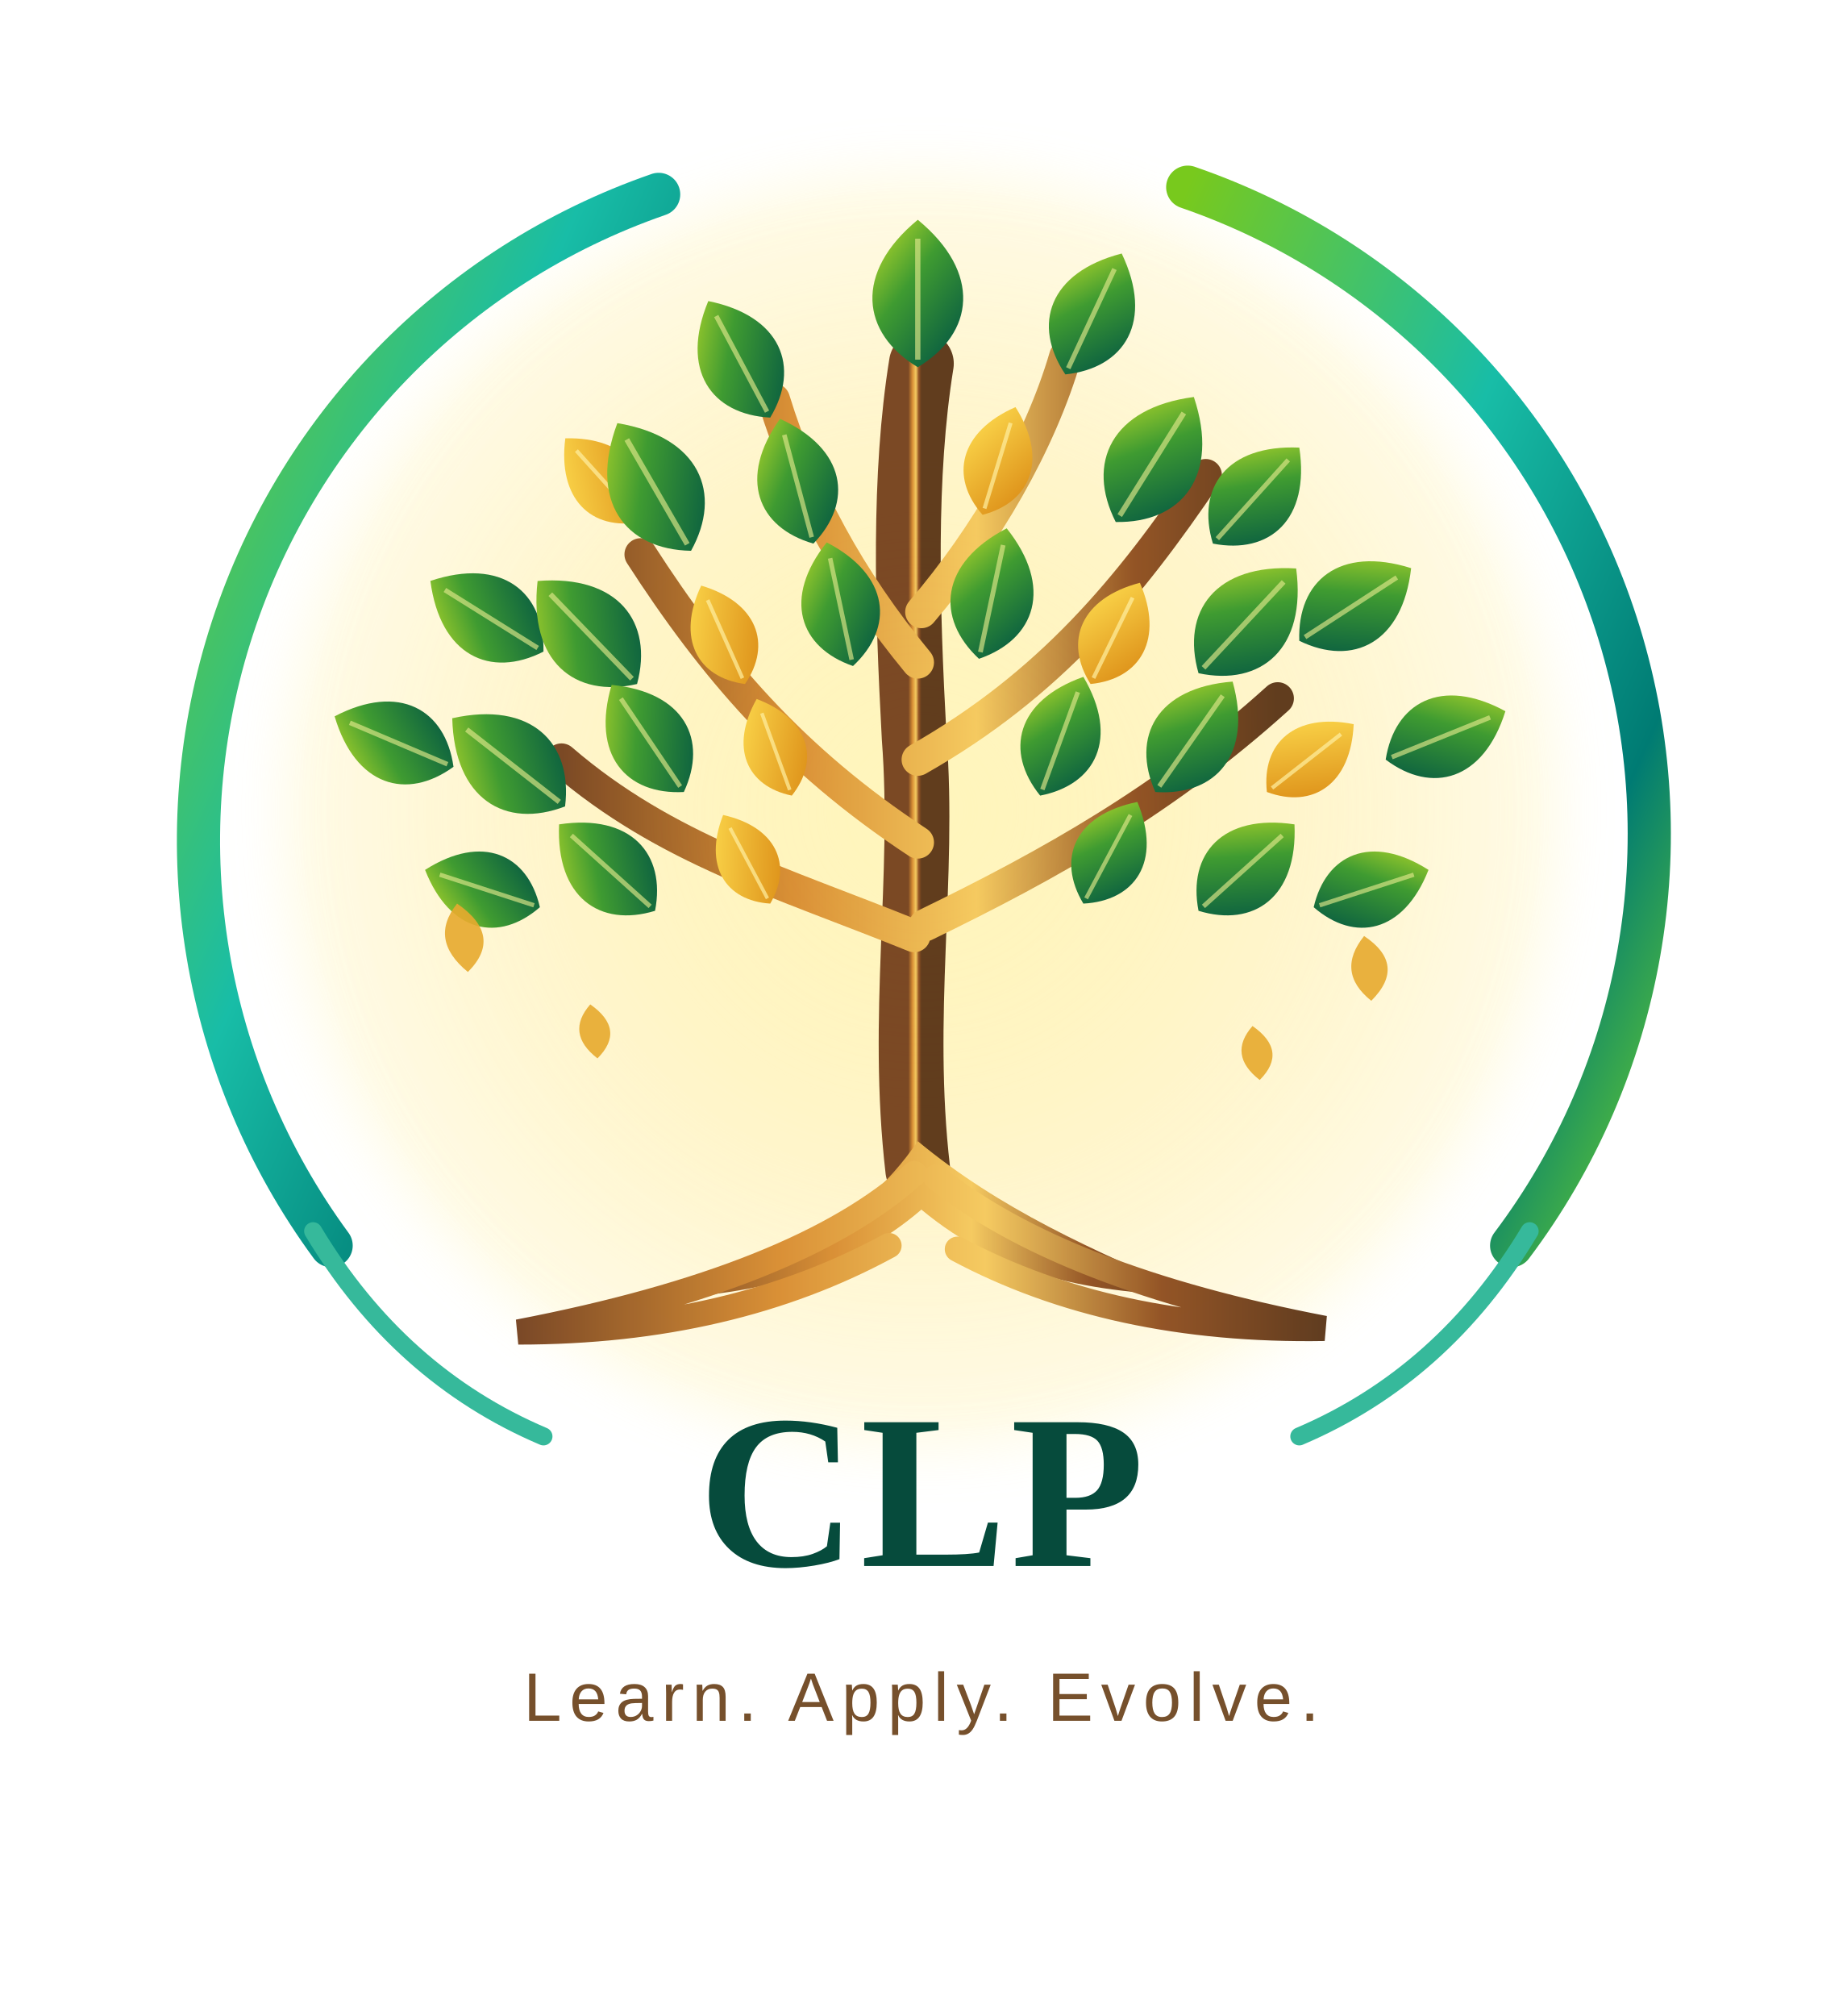
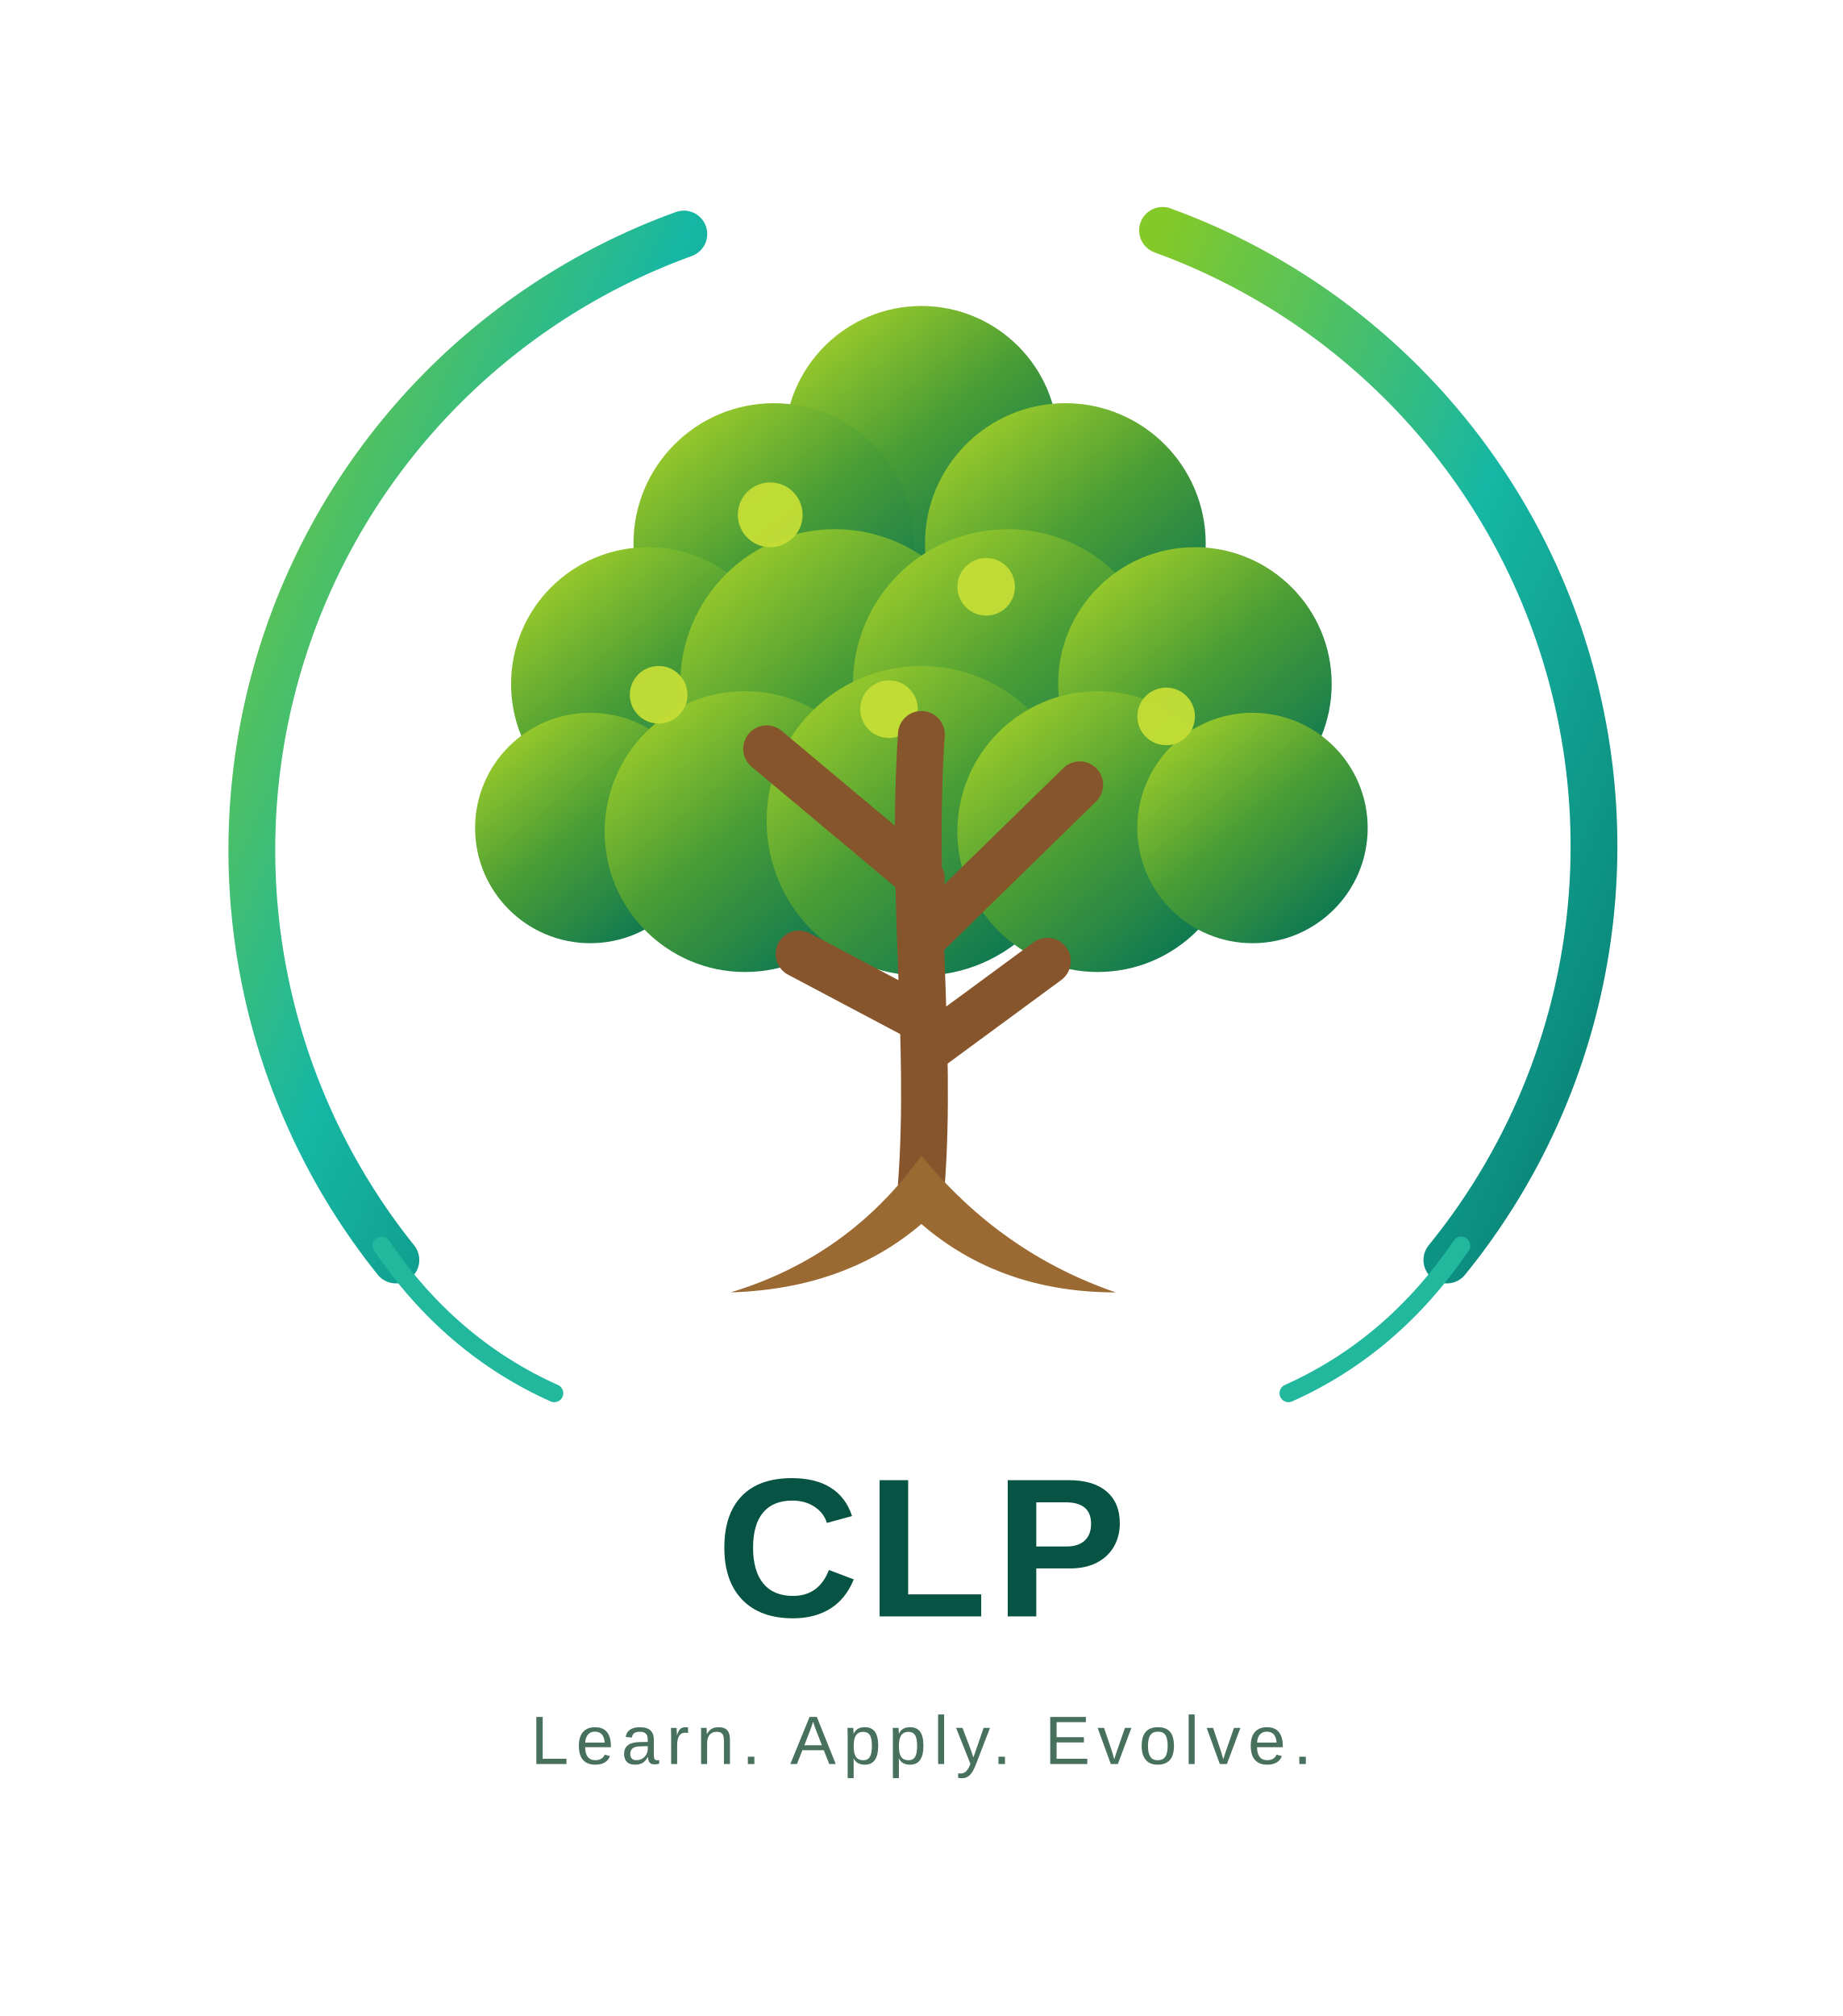
<svg xmlns="http://www.w3.org/2000/svg" viewBox="0 0 512 560" role="img" aria-labelledby="title desc">
  <defs>
-     <linearGradient id="ring" x1="0" y1="0" x2="1" y2="1">
-       <stop stop-color="#78c91d" />
-       <stop offset=".42" stop-color="#18bda7" />
-       <stop offset=".76" stop-color="#007b73" />
-       <stop offset="1" stop-color="#6bcf2b" />
+     <linearGradient id="arc" x1="0" y1="0" x2="1" y2="1">
+       <stop stop-color="#83c928" />
+       <stop offset=".5" stop-color="#16b7a4" />
+       <stop offset="1" stop-color="#087c70" />
    </linearGradient>
-     <linearGradient id="bark" x1="0" y1="0" x2="1" y2="0">
-       <stop stop-color="#75401c" />
-       <stop offset=".32" stop-color="#d78a2e" />
-       <stop offset=".58" stop-color="#f4c75b" />
-       <stop offset=".8" stop-color="#8e4c1d" />
-       <stop offset="1" stop-color="#593315" />
+     <linearGradient id="canopy" x1="0" y1="0" x2=".8" y2="1">
+       <stop stop-color="#b5d927" />
+       <stop offset=".52" stop-color="#4b9e35" />
+       <stop offset="1" stop-color="#087454" />
    </linearGradient>
-     <linearGradient id="leaf" x1="0" y1="0" x2=".8" y2="1">
-       <stop stop-color="#c4df29" />
-       <stop offset=".46" stop-color="#3f9b31" />
-       <stop offset="1" stop-color="#075b42" />
-     </linearGradient>
-     <linearGradient id="goldLeaf" x1="0" y1="0" x2="1" y2="1">
-       <stop stop-color="#ffdf51" />
-       <stop offset="1" stop-color="#d98712" />
-     </linearGradient>
-     <radialGradient id="sun">
-       <stop stop-color="#fff5ad" stop-opacity=".95" />
-       <stop offset="1" stop-color="#ffdb58" stop-opacity="0" />
-     </radialGradient>
-     <filter id="soft">
-       <feGaussianBlur stdDeviation="7" />
-     </filter>
-     <g id="leafShape">
-       <path d="M0 0 C-15 -9 -17 -25 0 -39 C17 -25 15 -9 0 0Z" fill="url(#leaf)" />
-       <path d="M0 -2V-34" fill="none" stroke="#e0e88a" stroke-opacity=".65" stroke-width="1.4" />
-     </g>
-     <g id="goldShape">
-       <path d="M0 0 C-13 -8 -14 -22 0 -34 C14 -22 13 -8 0 0Z" fill="url(#goldLeaf)" />
-       <path d="M0 -2V-29" stroke="#fff0a1" stroke-opacity=".7" stroke-width="1.2" />
-     </g>
  </defs>
-   <circle cx="256" cy="225" r="175" fill="url(#sun)" opacity=".7" />
-   <circle cx="256" cy="225" r="178" fill="#ffed8a" opacity=".2" filter="url(#soft)" />
-   <path d="M92 346 A190 190 0 0 1 183 54" fill="none" stroke="url(#ring)" stroke-width="12" stroke-linecap="round" />
-   <path d="M330 52 A190 190 0 0 1 420 346" fill="none" stroke="url(#ring)" stroke-width="12" stroke-linecap="round" />
-   <path d="M87 342 Q111 382 151 399 M425 342 Q401 382 361 399" fill="none" stroke="#36b99b" stroke-width="5" stroke-linecap="round" />
-   <g opacity=".95">
-     <path d="M255 325 C250 282 257 244 254 205 C252 168 251 132 256 101" fill="none" stroke="url(#bark)" stroke-width="18" stroke-linecap="round" />
-     <path d="M255 234 C220 211 198 185 178 154 M255 211 C292 190 314 163 335 132 M254 260 C217 245 185 236 156 211 M257 257 C292 240 324 222 355 194 M255 184 C236 161 223 137 215 111 M256 170 C274 149 289 123 296 99" fill="none" stroke="url(#bark)" stroke-width="9" stroke-linecap="round" />
-     <path d="M255 317 C238 342 213 351 183 361 C211 359 235 354 256 336 C279 355 303 359 333 360 C303 347 278 336 255 317Z" fill="url(#bark)" />
-     <path d="M254 326 Q222 355 144 370 Q203 370 247 346 M260 327 Q295 355 368 369 Q309 370 266 347" fill="none" stroke="url(#bark)" stroke-width="7" stroke-linecap="round" />
+   <path d="M110 350 A182 182 0 0 1 190 65" fill="none" stroke="url(#arc)" stroke-width="13" stroke-linecap="round" />
+   <path d="M323 64 A182 182 0 0 1 402 350" fill="none" stroke="url(#arc)" stroke-width="13" stroke-linecap="round" />
+   <path d="M106 346 Q125 374 154 387 M406 346 Q387 374 358 387" fill="none" stroke="#21b89e" stroke-width="5" stroke-linecap="round" />
+   <g fill="url(#canopy)">
+     <circle cx="256" cy="123" r="38" />
+     <circle cx="215" cy="151" r="39" />
+     <circle cx="296" cy="151" r="39" />
+     <circle cx="180" cy="190" r="38" />
+     <circle cx="232" cy="190" r="43" />
+     <circle cx="280" cy="190" r="43" />
+     <circle cx="332" cy="190" r="38" />
+     <circle cx="164" cy="230" r="32" />
+     <circle cx="207" cy="231" r="39" />
+     <circle cx="256" cy="228" r="43" />
+     <circle cx="305" cy="231" r="39" />
+     <circle cx="348" cy="230" r="32" />
  </g>
-   <g>
-     <use href="#leafShape" transform="translate(255 102) scale(1.05)" />
-     <use href="#leafShape" transform="translate(214 116) rotate(-28) scale(.94)" />
-     <use href="#leafShape" transform="translate(296 104) rotate(25) scale(.95)" />
-     <use href="#goldShape" transform="translate(178 145) rotate(-42) scale(.92)" />
-     <use href="#leafShape" transform="translate(192 153) rotate(-30) scale(1.05)" />
-     <use href="#leafShape" transform="translate(226 151) rotate(-15) scale(.92)" />
-     <use href="#goldShape" transform="translate(273 143) rotate(17) scale(.92)" />
-     <use href="#leafShape" transform="translate(310 145) rotate(32) scale(1.05)" />
-     <use href="#leafShape" transform="translate(337 151) rotate(42) scale(.92)" />
-     <use href="#leafShape" transform="translate(151 181) rotate(-58) scale(.95)" />
-     <use href="#leafShape" transform="translate(177 190) rotate(-44) scale(1.02)" />
-     <use href="#goldShape" transform="translate(207 190) rotate(-24) scale(.88)" />
-     <use href="#leafShape" transform="translate(237 185) rotate(-12) scale(.9)" />
-     <use href="#leafShape" transform="translate(272 183) rotate(12) scale(.95)" />
-     <use href="#goldShape" transform="translate(303 190) rotate(26) scale(.92)" />
-     <use href="#leafShape" transform="translate(333 187) rotate(43) scale(1.02)" />
-     <use href="#leafShape" transform="translate(361 178) rotate(57) scale(.95)" />
-     <use href="#leafShape" transform="translate(126 213) rotate(-67) scale(.92)" />
-     <use href="#leafShape" transform="translate(157 224) rotate(-52) scale(1.02)" />
-     <use href="#leafShape" transform="translate(190 220) rotate(-34) scale(.92)" />
-     <use href="#goldShape" transform="translate(220 221) rotate(-20) scale(.84)" />
-     <use href="#leafShape" transform="translate(289 221) rotate(20) scale(.9)" />
-     <use href="#leafShape" transform="translate(321 220) rotate(35) scale(.96)" />
-     <use href="#goldShape" transform="translate(352 220) rotate(52) scale(.9)" />
-     <use href="#leafShape" transform="translate(385 211) rotate(68) scale(.92)" />
-     <use href="#leafShape" transform="translate(150 252) rotate(-72) scale(.86)" />
-     <use href="#leafShape" transform="translate(182 253) rotate(-48) scale(.92)" />
-     <use href="#goldShape" transform="translate(214 251) rotate(-28) scale(.82)" />
-     <use href="#leafShape" transform="translate(301 251) rotate(28) scale(.82)" />
-     <use href="#leafShape" transform="translate(333 253) rotate(48) scale(.92)" />
-     <use href="#leafShape" transform="translate(365 252) rotate(72) scale(.86)" />
+   <g fill="#c4dd35" opacity=".95">
+     <circle cx="214" cy="143" r="9" />
+     <circle cx="274" cy="163" r="8" />
+     <circle cx="183" cy="193" r="8" />
+     <circle cx="247" cy="197" r="8" />
+     <circle cx="324" cy="199" r="8" />
  </g>
-   <g fill="#e7aa2e" opacity=".9">
-     <path d="M130 270q-11 -9 -3 -19q13 9 3 19Z" />
-     <path d="M381 278q-10 -8 -2 -18q12 8 2 18Z" />
-     <path d="M166 294q-9 -7 -2 -15q10 7 2 15Z" />
-     <path d="M350 300q-9 -7 -2 -15q10 7 2 15Z" />
-   </g>
-   <text x="256" y="435" text-anchor="middle" font-family="Georgia, 'Times New Roman', serif" font-size="61" font-weight="bold" letter-spacing="1" fill="#064b3c">CLP</text>
-   <text x="256" y="478" text-anchor="middle" font-family="Arial, Helvetica, sans-serif" font-size="19" letter-spacing="2.2" fill="#76502c">Learn. Apply. Evolve.</text>
+   <path d="M256 204 C253 249 259 289 256 329 M256 244 L213 208 M257 260 L300 218 M256 283 L222 265 M257 292 L291 267" fill="none" stroke="#87552c" stroke-width="13" stroke-linecap="round" stroke-linejoin="round" />
+   <path d="M256 321 Q236 349 203 359 Q235 358 256 340 Q278 359 310 359 Q278 348 256 321Z" fill="#9b6a32" />
+   <text x="256" y="449" text-anchor="middle" font-family="Arial, Helvetica, sans-serif" font-size="55" font-weight="600" letter-spacing="2" fill="#075344">CLP</text>
+   <text x="256" y="490" text-anchor="middle" font-family="Arial, Helvetica, sans-serif" font-size="19" letter-spacing="2" fill="#47705d">Learn. Apply. Evolve.</text>
</svg>
